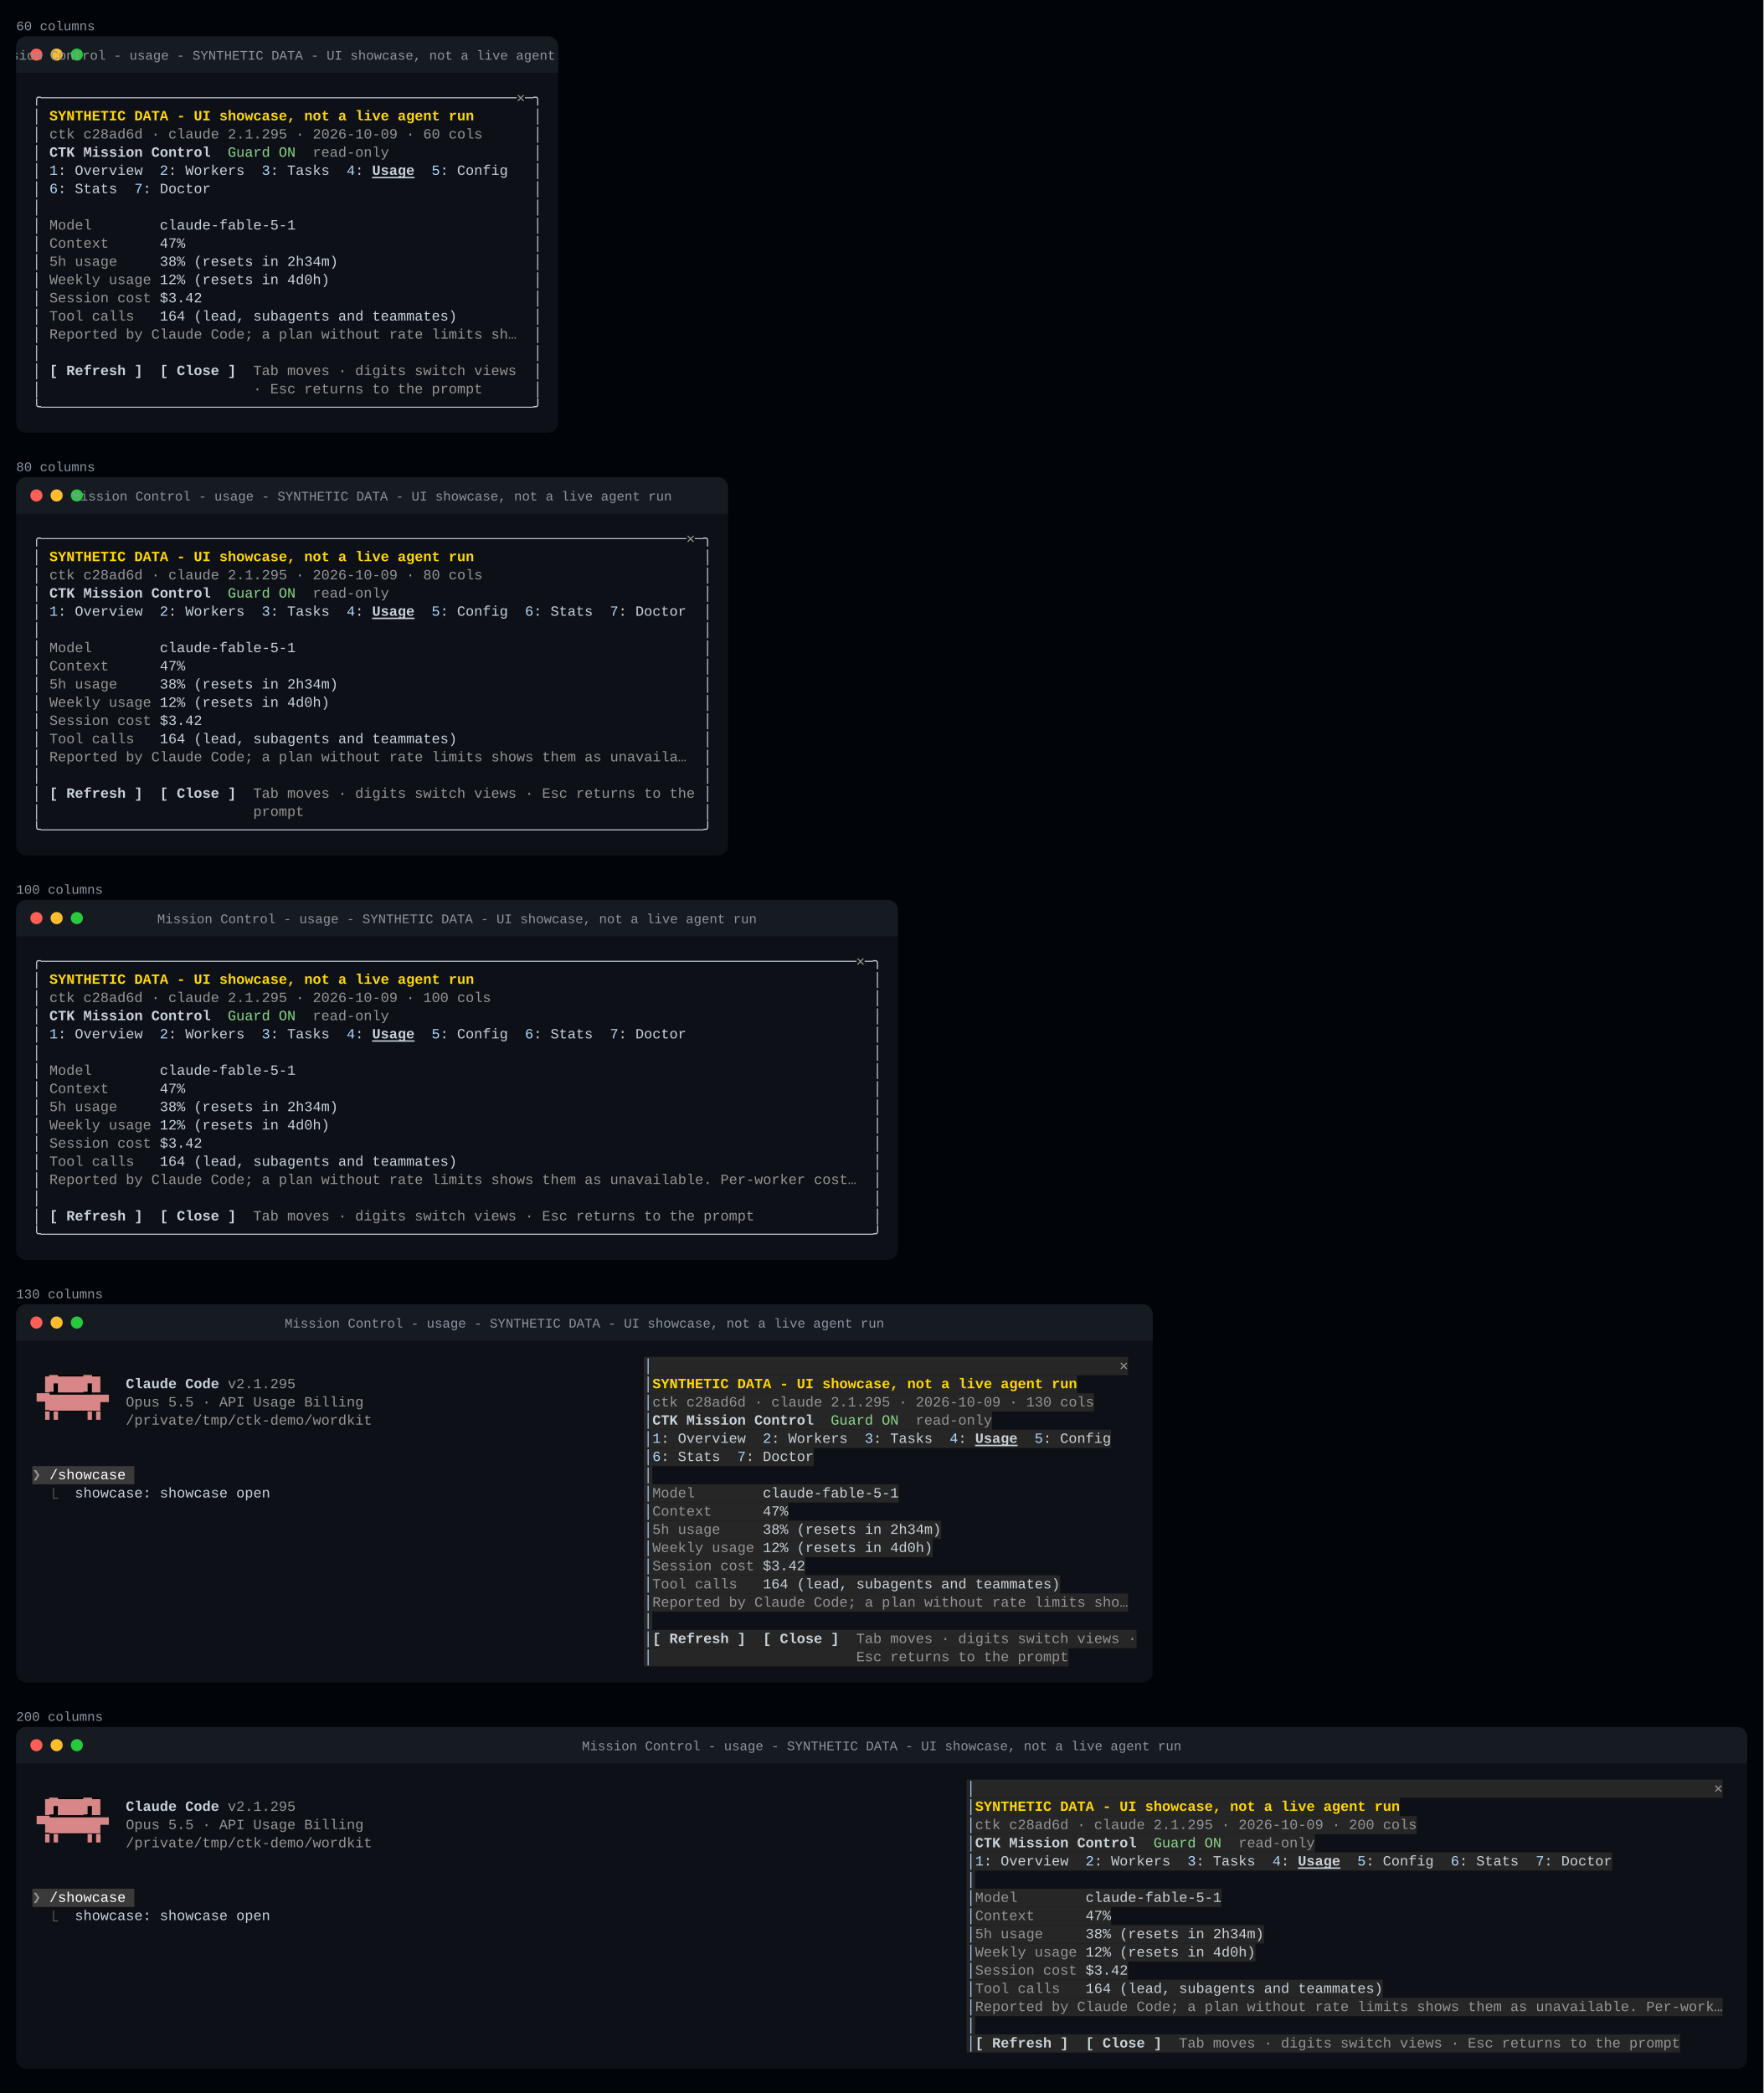
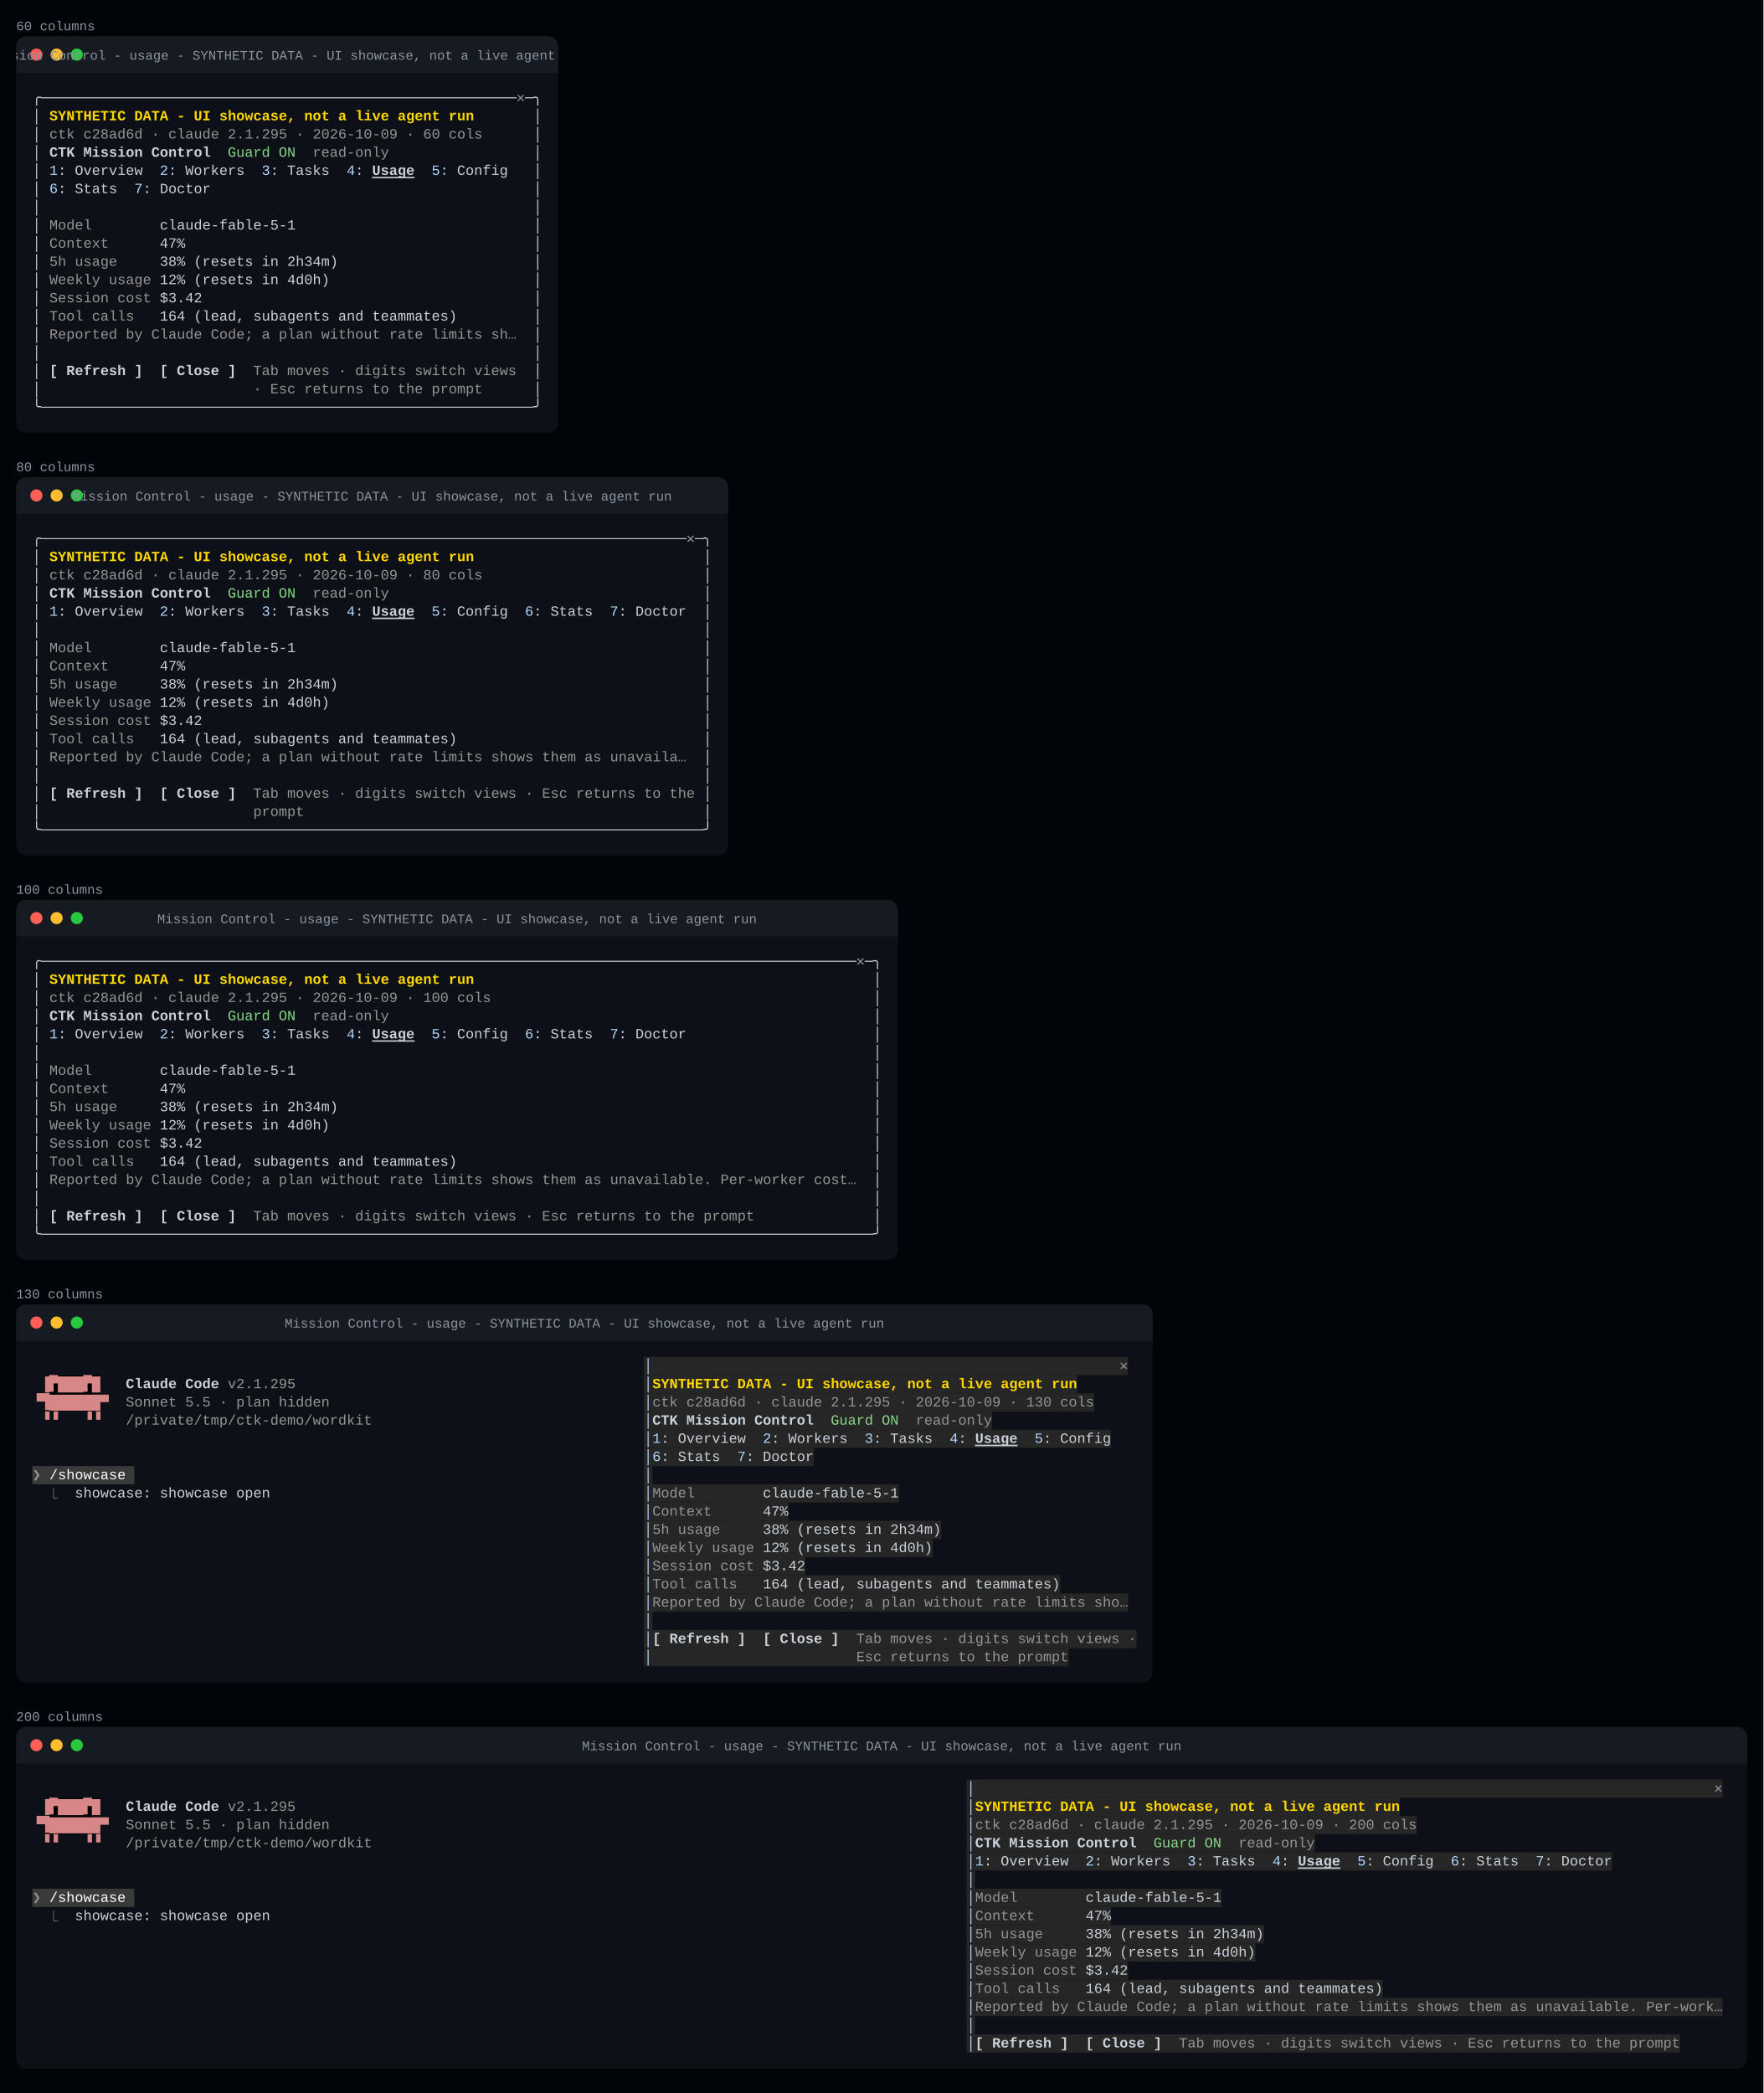
<svg xmlns="http://www.w3.org/2000/svg" width="1744" height="2070" viewBox="0 0 1744 2070" role="img" aria-label="usage: 60/80/100/130/200 columns. SYNTHETIC DATA - UI showcase, not a live agent run">
  <rect width="1744" height="2070" fill="#010409" />
  <text x="16" y="30" style="fill:#8b949e;font-size:13px">60 columns</text>
  <svg x="16" y="36" width="536" height="392" viewBox="0 0 536 392" role="img" aria-label="Mission Control - usage - SYNTHETIC DATA - UI showcase, not a live agent run">
    <style>text{font-family:ui-monospace, SFMono-Regular, 'SF Mono', Menlo, Consolas, 'Liberation Mono', 'DejaVu Sans Mono', monospace;font-size:14px;fill:#c9d1d9;white-space:pre}.p0b{font-weight:700}.p0d{opacity:.6}.p0i{font-style:italic}.p0u{text-decoration:underline}.p0s2{text-decoration:line-through}.p0f0{fill:#949494}.p0f1{fill:#ffd700}.p0f2{fill:#87d787}.p0f3{fill:#afd7ff}</style>
    <rect width="536" height="392" rx="10" fill="#0d1117" />
    <path d="M0 10a10 10 0 0 1 10-10h516a10 10 0 0 1 10 10v26H0z" fill="#161b22" />
    <circle cx="20" cy="18" r="6" fill="#ff5f56" />
    <circle cx="40" cy="18" r="6" fill="#ffbd2e" />
    <circle cx="60" cy="18" r="6" fill="#27c93f" />
    <text x="268" y="23" text-anchor="middle" style="fill:#8b949e;font-size:13px">Mission Control - usage - SYNTHETIC DATA - UI showcase, not a live agent run</text>
    <g>
      <text y="65">
        <tspan x="16" textLength="478.8" lengthAdjust="spacingAndGlyphs">╭────────────────────────────────────────────────────────</tspan>
        <tspan x="494.8" class="p0f0" textLength="8.4" lengthAdjust="spacingAndGlyphs">✕</tspan>
        <tspan x="503.2" textLength="16.8" lengthAdjust="spacingAndGlyphs">─╮</tspan>
      </text>
    </g>
    <g>
      <text y="83">
        <tspan x="16" textLength="8.4" lengthAdjust="spacingAndGlyphs">│</tspan>
        <tspan x="32.8" class="p0f1 p0b">SYNTHETIC DATA - UI showcase, not a live agent run</tspan>
        <tspan x="511.6" textLength="8.4" lengthAdjust="spacingAndGlyphs">│</tspan>
      </text>
    </g>
    <g>
      <text y="101">
        <tspan x="16" textLength="8.4" lengthAdjust="spacingAndGlyphs">│</tspan>
        <tspan x="32.8" class="p0f0" textLength="428.4" lengthAdjust="spacingAndGlyphs">ctk c28ad6d · claude 2.1.295 · 2026-10-09 · 60 cols</tspan>
        <tspan x="511.6" textLength="8.4" lengthAdjust="spacingAndGlyphs">│</tspan>
      </text>
    </g>
    <g>
      <text y="119">
        <tspan x="16" textLength="8.4" lengthAdjust="spacingAndGlyphs">│</tspan>
        <tspan x="32.8" class="p0b">CTK Mission Control</tspan>
        <tspan x="209.2" class="p0f2">Guard ON</tspan>
        <tspan x="293.2" class="p0f0">read-only</tspan>
        <tspan x="511.6" textLength="8.4" lengthAdjust="spacingAndGlyphs">│</tspan>
      </text>
    </g>
    <g>
      <text y="137">
        <tspan x="16" textLength="8.4" lengthAdjust="spacingAndGlyphs">│</tspan>
        <tspan x="32.8" class="p0f3">1</tspan>
        <tspan x="41.2">: Overview</tspan>
        <tspan x="142" class="p0f3">2</tspan>
        <tspan x="150.4">: Workers</tspan>
        <tspan x="242.8" class="p0f3">3</tspan>
        <tspan x="251.2">: Tasks</tspan>
        <tspan x="326.8" class="p0f3">4</tspan>
        <tspan x="335.2">:</tspan>
        <tspan x="352" class="p0b p0u">Usage</tspan>
        <tspan x="410.8" class="p0f3">5</tspan>
        <tspan x="419.2">: Config</tspan>
        <tspan x="511.6" textLength="8.4" lengthAdjust="spacingAndGlyphs">│</tspan>
      </text>
    </g>
    <g>
      <text y="155">
        <tspan x="16" textLength="8.4" lengthAdjust="spacingAndGlyphs">│</tspan>
        <tspan x="32.8" class="p0f3">6</tspan>
        <tspan x="41.2">: Stats</tspan>
        <tspan x="116.8" class="p0f3">7</tspan>
        <tspan x="125.2">: Doctor</tspan>
        <tspan x="511.6" textLength="8.4" lengthAdjust="spacingAndGlyphs">│</tspan>
      </text>
    </g>
    <g>
      <text y="173">
        <tspan x="16" textLength="8.4" lengthAdjust="spacingAndGlyphs">│</tspan>
        <tspan x="511.6" textLength="8.4" lengthAdjust="spacingAndGlyphs">│</tspan>
      </text>
    </g>
    <g>
      <text y="191">
        <tspan x="16" textLength="8.4" lengthAdjust="spacingAndGlyphs">│</tspan>
        <tspan x="32.8" class="p0f0">Model</tspan>
        <tspan x="142">claude-fable-5-1</tspan>
        <tspan x="511.6" textLength="8.4" lengthAdjust="spacingAndGlyphs">│</tspan>
      </text>
    </g>
    <g>
      <text y="209">
        <tspan x="16" textLength="8.4" lengthAdjust="spacingAndGlyphs">│</tspan>
        <tspan x="32.8" class="p0f0">Context</tspan>
        <tspan x="142">47%</tspan>
        <tspan x="511.6" textLength="8.4" lengthAdjust="spacingAndGlyphs">│</tspan>
      </text>
    </g>
    <g>
      <text y="227">
        <tspan x="16" textLength="8.4" lengthAdjust="spacingAndGlyphs">│</tspan>
        <tspan x="32.8" class="p0f0">5h usage</tspan>
        <tspan x="142">38% (resets in 2h34m)</tspan>
        <tspan x="511.6" textLength="8.4" lengthAdjust="spacingAndGlyphs">│</tspan>
      </text>
    </g>
    <g>
      <text y="245">
        <tspan x="16" textLength="8.4" lengthAdjust="spacingAndGlyphs">│</tspan>
        <tspan x="32.8" class="p0f0">Weekly usage</tspan>
        <tspan x="142">12% (resets in 4d0h)</tspan>
        <tspan x="511.6" textLength="8.4" lengthAdjust="spacingAndGlyphs">│</tspan>
      </text>
    </g>
    <g>
      <text y="263">
        <tspan x="16" textLength="8.4" lengthAdjust="spacingAndGlyphs">│</tspan>
        <tspan x="32.8" class="p0f0">Session cost</tspan>
        <tspan x="142">$3.42</tspan>
        <tspan x="511.6" textLength="8.4" lengthAdjust="spacingAndGlyphs">│</tspan>
      </text>
    </g>
    <g>
      <text y="281">
        <tspan x="16" textLength="8.4" lengthAdjust="spacingAndGlyphs">│</tspan>
        <tspan x="32.8" class="p0f0">Tool calls</tspan>
        <tspan x="142">164 (lead, subagents and teammates)</tspan>
        <tspan x="511.6" textLength="8.4" lengthAdjust="spacingAndGlyphs">│</tspan>
      </text>
    </g>
    <g>
      <text y="299">
        <tspan x="16" textLength="8.4" lengthAdjust="spacingAndGlyphs">│</tspan>
        <tspan x="32.8" class="p0f0" textLength="462" lengthAdjust="spacingAndGlyphs">Reported by Claude Code; a plan without rate limits sh…</tspan>
        <tspan x="511.6" textLength="8.4" lengthAdjust="spacingAndGlyphs">│</tspan>
      </text>
    </g>
    <g>
      <text y="317">
        <tspan x="16" textLength="8.4" lengthAdjust="spacingAndGlyphs">│</tspan>
        <tspan x="511.6" textLength="8.4" lengthAdjust="spacingAndGlyphs">│</tspan>
      </text>
    </g>
    <g>
      <text y="335">
        <tspan x="16" textLength="8.4" lengthAdjust="spacingAndGlyphs">│</tspan>
        <tspan x="32.8" class="p0b">[ Refresh ]</tspan>
        <tspan x="142" class="p0b">[ Close ]</tspan>
        <tspan x="234.4" class="p0f0" textLength="260.4" lengthAdjust="spacingAndGlyphs">Tab moves · digits switch views</tspan>
        <tspan x="511.6" textLength="8.4" lengthAdjust="spacingAndGlyphs">│</tspan>
      </text>
    </g>
    <g>
      <text y="353">
        <tspan x="16" textLength="8.4" lengthAdjust="spacingAndGlyphs">│</tspan>
        <tspan x="234.4" class="p0f0" textLength="226.8" lengthAdjust="spacingAndGlyphs">· Esc returns to the prompt</tspan>
        <tspan x="511.6" textLength="8.4" lengthAdjust="spacingAndGlyphs">│</tspan>
      </text>
    </g>
    <g>
      <text y="371">
        <tspan x="16" textLength="504" lengthAdjust="spacingAndGlyphs">╰──────────────────────────────────────────────────────────╯</tspan>
      </text>
    </g>
  </svg>
  <text x="16" y="466" style="fill:#8b949e;font-size:13px">80 columns</text>
  <svg x="16" y="472" width="704" height="374" viewBox="0 0 704 374" role="img" aria-label="Mission Control - usage - SYNTHETIC DATA - UI showcase, not a live agent run">
    <style>text{font-family:ui-monospace, SFMono-Regular, 'SF Mono', Menlo, Consolas, 'Liberation Mono', 'DejaVu Sans Mono', monospace;font-size:14px;fill:#c9d1d9;white-space:pre}.p1b{font-weight:700}.p1d{opacity:.6}.p1i{font-style:italic}.p1u{text-decoration:underline}.p1s2{text-decoration:line-through}.p1f0{fill:#949494}.p1f1{fill:#ffd700}.p1f2{fill:#87d787}.p1f3{fill:#afd7ff}</style>
    <rect width="704" height="374" rx="10" fill="#0d1117" />
    <path d="M0 10a10 10 0 0 1 10-10h684a10 10 0 0 1 10 10v26H0z" fill="#161b22" />
    <circle cx="20" cy="18" r="6" fill="#ff5f56" />
    <circle cx="40" cy="18" r="6" fill="#ffbd2e" />
    <circle cx="60" cy="18" r="6" fill="#27c93f" />
    <text x="352" y="23" text-anchor="middle" style="fill:#8b949e;font-size:13px">Mission Control - usage - SYNTHETIC DATA - UI showcase, not a live agent run</text>
    <g>
      <text y="65">
        <tspan x="16" textLength="646.8" lengthAdjust="spacingAndGlyphs">╭────────────────────────────────────────────────────────────────────────────</tspan>
        <tspan x="662.8" class="p1f0" textLength="8.4" lengthAdjust="spacingAndGlyphs">✕</tspan>
        <tspan x="671.2" textLength="16.8" lengthAdjust="spacingAndGlyphs">─╮</tspan>
      </text>
    </g>
    <g>
      <text y="83">
        <tspan x="16" textLength="8.4" lengthAdjust="spacingAndGlyphs">│</tspan>
        <tspan x="32.8" class="p1f1 p1b">SYNTHETIC DATA - UI showcase, not a live agent run</tspan>
        <tspan x="679.6" textLength="8.4" lengthAdjust="spacingAndGlyphs">│</tspan>
      </text>
    </g>
    <g>
      <text y="101">
        <tspan x="16" textLength="8.4" lengthAdjust="spacingAndGlyphs">│</tspan>
        <tspan x="32.8" class="p1f0" textLength="428.4" lengthAdjust="spacingAndGlyphs">ctk c28ad6d · claude 2.1.295 · 2026-10-09 · 80 cols</tspan>
        <tspan x="679.6" textLength="8.4" lengthAdjust="spacingAndGlyphs">│</tspan>
      </text>
    </g>
    <g>
      <text y="119">
        <tspan x="16" textLength="8.4" lengthAdjust="spacingAndGlyphs">│</tspan>
        <tspan x="32.8" class="p1b">CTK Mission Control</tspan>
        <tspan x="209.2" class="p1f2">Guard ON</tspan>
        <tspan x="293.2" class="p1f0">read-only</tspan>
        <tspan x="679.6" textLength="8.4" lengthAdjust="spacingAndGlyphs">│</tspan>
      </text>
    </g>
    <g>
      <text y="137">
        <tspan x="16" textLength="8.4" lengthAdjust="spacingAndGlyphs">│</tspan>
        <tspan x="32.8" class="p1f3">1</tspan>
        <tspan x="41.2">: Overview</tspan>
        <tspan x="142" class="p1f3">2</tspan>
        <tspan x="150.4">: Workers</tspan>
        <tspan x="242.8" class="p1f3">3</tspan>
        <tspan x="251.2">: Tasks</tspan>
        <tspan x="326.8" class="p1f3">4</tspan>
        <tspan x="335.2">:</tspan>
        <tspan x="352" class="p1b p1u">Usage</tspan>
        <tspan x="410.8" class="p1f3">5</tspan>
        <tspan x="419.2">: Config</tspan>
        <tspan x="503.2" class="p1f3">6</tspan>
        <tspan x="511.6">: Stats</tspan>
        <tspan x="587.2" class="p1f3">7</tspan>
        <tspan x="595.6">: Doctor</tspan>
        <tspan x="679.6" textLength="8.4" lengthAdjust="spacingAndGlyphs">│</tspan>
      </text>
    </g>
    <g>
      <text y="155">
        <tspan x="16" textLength="8.4" lengthAdjust="spacingAndGlyphs">│</tspan>
        <tspan x="679.6" textLength="8.4" lengthAdjust="spacingAndGlyphs">│</tspan>
      </text>
    </g>
    <g>
      <text y="173">
        <tspan x="16" textLength="8.4" lengthAdjust="spacingAndGlyphs">│</tspan>
        <tspan x="32.8" class="p1f0">Model</tspan>
        <tspan x="142">claude-fable-5-1</tspan>
        <tspan x="679.6" textLength="8.4" lengthAdjust="spacingAndGlyphs">│</tspan>
      </text>
    </g>
    <g>
      <text y="191">
        <tspan x="16" textLength="8.4" lengthAdjust="spacingAndGlyphs">│</tspan>
        <tspan x="32.8" class="p1f0">Context</tspan>
        <tspan x="142">47%</tspan>
        <tspan x="679.6" textLength="8.4" lengthAdjust="spacingAndGlyphs">│</tspan>
      </text>
    </g>
    <g>
      <text y="209">
        <tspan x="16" textLength="8.4" lengthAdjust="spacingAndGlyphs">│</tspan>
        <tspan x="32.8" class="p1f0">5h usage</tspan>
        <tspan x="142">38% (resets in 2h34m)</tspan>
        <tspan x="679.6" textLength="8.4" lengthAdjust="spacingAndGlyphs">│</tspan>
      </text>
    </g>
    <g>
      <text y="227">
        <tspan x="16" textLength="8.4" lengthAdjust="spacingAndGlyphs">│</tspan>
        <tspan x="32.8" class="p1f0">Weekly usage</tspan>
        <tspan x="142">12% (resets in 4d0h)</tspan>
        <tspan x="679.6" textLength="8.4" lengthAdjust="spacingAndGlyphs">│</tspan>
      </text>
    </g>
    <g>
      <text y="245">
        <tspan x="16" textLength="8.4" lengthAdjust="spacingAndGlyphs">│</tspan>
        <tspan x="32.8" class="p1f0">Session cost</tspan>
        <tspan x="142">$3.42</tspan>
        <tspan x="679.6" textLength="8.4" lengthAdjust="spacingAndGlyphs">│</tspan>
      </text>
    </g>
    <g>
      <text y="263">
        <tspan x="16" textLength="8.4" lengthAdjust="spacingAndGlyphs">│</tspan>
        <tspan x="32.8" class="p1f0">Tool calls</tspan>
        <tspan x="142">164 (lead, subagents and teammates)</tspan>
        <tspan x="679.6" textLength="8.4" lengthAdjust="spacingAndGlyphs">│</tspan>
      </text>
    </g>
    <g>
      <text y="281">
        <tspan x="16" textLength="8.4" lengthAdjust="spacingAndGlyphs">│</tspan>
        <tspan x="32.8" class="p1f0" textLength="630" lengthAdjust="spacingAndGlyphs">Reported by Claude Code; a plan without rate limits shows them as unavaila…</tspan>
        <tspan x="679.6" textLength="8.4" lengthAdjust="spacingAndGlyphs">│</tspan>
      </text>
    </g>
    <g>
      <text y="299">
        <tspan x="16" textLength="8.4" lengthAdjust="spacingAndGlyphs">│</tspan>
        <tspan x="679.6" textLength="8.4" lengthAdjust="spacingAndGlyphs">│</tspan>
      </text>
    </g>
    <g>
      <text y="317">
        <tspan x="16" textLength="8.4" lengthAdjust="spacingAndGlyphs">│</tspan>
        <tspan x="32.8" class="p1b">[ Refresh ]</tspan>
        <tspan x="142" class="p1b">[ Close ]</tspan>
        <tspan x="234.4" class="p1f0" textLength="436.8" lengthAdjust="spacingAndGlyphs">Tab moves · digits switch views · Esc returns to the</tspan>
        <tspan x="679.6" textLength="8.4" lengthAdjust="spacingAndGlyphs">│</tspan>
      </text>
    </g>
    <g>
      <text y="335">
        <tspan x="16" textLength="8.4" lengthAdjust="spacingAndGlyphs">│</tspan>
        <tspan x="234.4" class="p1f0">prompt</tspan>
        <tspan x="679.6" textLength="8.4" lengthAdjust="spacingAndGlyphs">│</tspan>
      </text>
    </g>
    <g>
      <text y="353">
        <tspan x="16" textLength="672" lengthAdjust="spacingAndGlyphs">╰──────────────────────────────────────────────────────────────────────────────╯</tspan>
      </text>
    </g>
  </svg>
  <text x="16" y="884" style="fill:#8b949e;font-size:13px">100 columns</text>
  <svg x="16" y="890" width="872" height="356" viewBox="0 0 872 356" role="img" aria-label="Mission Control - usage - SYNTHETIC DATA - UI showcase, not a live agent run">
    <style>text{font-family:ui-monospace, SFMono-Regular, 'SF Mono', Menlo, Consolas, 'Liberation Mono', 'DejaVu Sans Mono', monospace;font-size:14px;fill:#c9d1d9;white-space:pre}.p2b{font-weight:700}.p2d{opacity:.6}.p2i{font-style:italic}.p2u{text-decoration:underline}.p2s2{text-decoration:line-through}.p2f0{fill:#949494}.p2f1{fill:#ffd700}.p2f2{fill:#87d787}.p2f3{fill:#afd7ff}</style>
    <rect width="872" height="356" rx="10" fill="#0d1117" />
    <path d="M0 10a10 10 0 0 1 10-10h852a10 10 0 0 1 10 10v26H0z" fill="#161b22" />
    <circle cx="20" cy="18" r="6" fill="#ff5f56" />
    <circle cx="40" cy="18" r="6" fill="#ffbd2e" />
    <circle cx="60" cy="18" r="6" fill="#27c93f" />
    <text x="436" y="23" text-anchor="middle" style="fill:#8b949e;font-size:13px">Mission Control - usage - SYNTHETIC DATA - UI showcase, not a live agent run</text>
    <g>
      <text y="65">
        <tspan x="16" textLength="814.8" lengthAdjust="spacingAndGlyphs">╭────────────────────────────────────────────────────────────────────────────────────────────────</tspan>
        <tspan x="830.8" class="p2f0" textLength="8.4" lengthAdjust="spacingAndGlyphs">✕</tspan>
        <tspan x="839.2" textLength="16.8" lengthAdjust="spacingAndGlyphs">─╮</tspan>
      </text>
    </g>
    <g>
      <text y="83">
        <tspan x="16" textLength="8.4" lengthAdjust="spacingAndGlyphs">│</tspan>
        <tspan x="32.8" class="p2f1 p2b">SYNTHETIC DATA - UI showcase, not a live agent run</tspan>
        <tspan x="847.6" textLength="8.4" lengthAdjust="spacingAndGlyphs">│</tspan>
      </text>
    </g>
    <g>
      <text y="101">
        <tspan x="16" textLength="8.4" lengthAdjust="spacingAndGlyphs">│</tspan>
        <tspan x="32.8" class="p2f0" textLength="436.8" lengthAdjust="spacingAndGlyphs">ctk c28ad6d · claude 2.1.295 · 2026-10-09 · 100 cols</tspan>
        <tspan x="847.6" textLength="8.4" lengthAdjust="spacingAndGlyphs">│</tspan>
      </text>
    </g>
    <g>
      <text y="119">
        <tspan x="16" textLength="8.4" lengthAdjust="spacingAndGlyphs">│</tspan>
        <tspan x="32.8" class="p2b">CTK Mission Control</tspan>
        <tspan x="209.2" class="p2f2">Guard ON</tspan>
        <tspan x="293.2" class="p2f0">read-only</tspan>
        <tspan x="847.6" textLength="8.4" lengthAdjust="spacingAndGlyphs">│</tspan>
      </text>
    </g>
    <g>
      <text y="137">
        <tspan x="16" textLength="8.4" lengthAdjust="spacingAndGlyphs">│</tspan>
        <tspan x="32.8" class="p2f3">1</tspan>
        <tspan x="41.2">: Overview</tspan>
        <tspan x="142" class="p2f3">2</tspan>
        <tspan x="150.4">: Workers</tspan>
        <tspan x="242.8" class="p2f3">3</tspan>
        <tspan x="251.2">: Tasks</tspan>
        <tspan x="326.8" class="p2f3">4</tspan>
        <tspan x="335.2">:</tspan>
        <tspan x="352" class="p2b p2u">Usage</tspan>
        <tspan x="410.8" class="p2f3">5</tspan>
        <tspan x="419.2">: Config</tspan>
        <tspan x="503.2" class="p2f3">6</tspan>
        <tspan x="511.6">: Stats</tspan>
        <tspan x="587.2" class="p2f3">7</tspan>
        <tspan x="595.6">: Doctor</tspan>
        <tspan x="847.6" textLength="8.4" lengthAdjust="spacingAndGlyphs">│</tspan>
      </text>
    </g>
    <g>
      <text y="155">
        <tspan x="16" textLength="8.4" lengthAdjust="spacingAndGlyphs">│</tspan>
        <tspan x="847.6" textLength="8.4" lengthAdjust="spacingAndGlyphs">│</tspan>
      </text>
    </g>
    <g>
      <text y="173">
        <tspan x="16" textLength="8.4" lengthAdjust="spacingAndGlyphs">│</tspan>
        <tspan x="32.8" class="p2f0">Model</tspan>
        <tspan x="142">claude-fable-5-1</tspan>
        <tspan x="847.6" textLength="8.4" lengthAdjust="spacingAndGlyphs">│</tspan>
      </text>
    </g>
    <g>
      <text y="191">
        <tspan x="16" textLength="8.4" lengthAdjust="spacingAndGlyphs">│</tspan>
        <tspan x="32.8" class="p2f0">Context</tspan>
        <tspan x="142">47%</tspan>
        <tspan x="847.6" textLength="8.4" lengthAdjust="spacingAndGlyphs">│</tspan>
      </text>
    </g>
    <g>
      <text y="209">
        <tspan x="16" textLength="8.4" lengthAdjust="spacingAndGlyphs">│</tspan>
        <tspan x="32.8" class="p2f0">5h usage</tspan>
        <tspan x="142">38% (resets in 2h34m)</tspan>
        <tspan x="847.6" textLength="8.4" lengthAdjust="spacingAndGlyphs">│</tspan>
      </text>
    </g>
    <g>
      <text y="227">
        <tspan x="16" textLength="8.4" lengthAdjust="spacingAndGlyphs">│</tspan>
        <tspan x="32.8" class="p2f0">Weekly usage</tspan>
        <tspan x="142">12% (resets in 4d0h)</tspan>
        <tspan x="847.6" textLength="8.4" lengthAdjust="spacingAndGlyphs">│</tspan>
      </text>
    </g>
    <g>
      <text y="245">
        <tspan x="16" textLength="8.4" lengthAdjust="spacingAndGlyphs">│</tspan>
        <tspan x="32.8" class="p2f0">Session cost</tspan>
        <tspan x="142">$3.42</tspan>
        <tspan x="847.6" textLength="8.4" lengthAdjust="spacingAndGlyphs">│</tspan>
      </text>
    </g>
    <g>
      <text y="263">
        <tspan x="16" textLength="8.4" lengthAdjust="spacingAndGlyphs">│</tspan>
        <tspan x="32.8" class="p2f0">Tool calls</tspan>
        <tspan x="142">164 (lead, subagents and teammates)</tspan>
        <tspan x="847.6" textLength="8.4" lengthAdjust="spacingAndGlyphs">│</tspan>
      </text>
    </g>
    <g>
      <text y="281">
        <tspan x="16" textLength="8.4" lengthAdjust="spacingAndGlyphs">│</tspan>
        <tspan x="32.8" class="p2f0" textLength="798" lengthAdjust="spacingAndGlyphs">Reported by Claude Code; a plan without rate limits shows them as unavailable. Per-worker cost…</tspan>
        <tspan x="847.6" textLength="8.4" lengthAdjust="spacingAndGlyphs">│</tspan>
      </text>
    </g>
    <g>
      <text y="299">
        <tspan x="16" textLength="8.4" lengthAdjust="spacingAndGlyphs">│</tspan>
        <tspan x="847.6" textLength="8.4" lengthAdjust="spacingAndGlyphs">│</tspan>
      </text>
    </g>
    <g>
      <text y="317">
        <tspan x="16" textLength="8.4" lengthAdjust="spacingAndGlyphs">│</tspan>
        <tspan x="32.8" class="p2b">[ Refresh ]</tspan>
        <tspan x="142" class="p2b">[ Close ]</tspan>
        <tspan x="234.4" class="p2f0" textLength="495.6" lengthAdjust="spacingAndGlyphs">Tab moves · digits switch views · Esc returns to the prompt</tspan>
        <tspan x="847.6" textLength="8.4" lengthAdjust="spacingAndGlyphs">│</tspan>
      </text>
    </g>
    <g>
      <text y="335">
        <tspan x="16" textLength="840" lengthAdjust="spacingAndGlyphs">╰──────────────────────────────────────────────────────────────────────────────────────────────────╯</tspan>
      </text>
    </g>
  </svg>
  <text x="16" y="1284" style="fill:#8b949e;font-size:13px">130 columns</text>
  <svg x="16" y="1290" width="1124" height="374" viewBox="0 0 1124 374" role="img" aria-label="Mission Control - usage - SYNTHETIC DATA - UI showcase, not a live agent run">
    <style>text{font-family:ui-monospace, SFMono-Regular, 'SF Mono', Menlo, Consolas, 'Liberation Mono', 'DejaVu Sans Mono', monospace;font-size:14px;fill:#c9d1d9;white-space:pre}.p3b{font-weight:700}.p3d{opacity:.6}.p3i{font-style:italic}.p3u{text-decoration:underline}.p3s2{text-decoration:line-through}.p3f0{fill:#262626}.p3f1{fill:#afd7ff}.p3f2{fill:#949494}.p3f3{fill:#000000}.p3f4{fill:#d78787}.p3f5{fill:#ffd700}.p3f6{fill:#87d787}.p3f7{fill:#3a3a3a}.p3f8{fill:#ffffff}</style>
    <rect width="1124" height="374" rx="10" fill="#0d1117" />
    <path d="M0 10a10 10 0 0 1 10-10h1104a10 10 0 0 1 10 10v26H0z" fill="#161b22" />
    <circle cx="20" cy="18" r="6" fill="#ff5f56" />
    <circle cx="40" cy="18" r="6" fill="#ffbd2e" />
    <circle cx="60" cy="18" r="6" fill="#27c93f" />
    <text x="562" y="23" text-anchor="middle" style="fill:#8b949e;font-size:13px">Mission Control - usage - SYNTHETIC DATA - UI showcase, not a live agent run</text>
    <g>
      <rect x="620.8" y="52" width="478.8" height="18" class="p3f0" />
      <text y="65">
        <tspan x="620.8" class="p3f1" textLength="8.4" lengthAdjust="spacingAndGlyphs">│</tspan>
        <tspan x="1091.2" class="p3f2" textLength="8.4" lengthAdjust="spacingAndGlyphs">✕</tspan>
      </text>
    </g>
    <g>
      <rect x="32.8" y="70" width="50.4" height="18" class="p3f3" />
      <rect x="620.8" y="70" width="428.4" height="18" class="p3f0" />
      <text y="83">
        <tspan x="24.4" class="p3f4" textLength="58.8" lengthAdjust="spacingAndGlyphs">▐▛███▛█</tspan>
        <tspan x="108.4" class="p3b">Claude Code</tspan>
        <tspan x="209.2" class="p3f2">v2.1.295</tspan>
        <tspan x="620.8" class="p3f1" textLength="8.4" lengthAdjust="spacingAndGlyphs">│</tspan>
        <tspan x="629.2" class="p3f5 p3b">SYNTHETIC DATA - UI showcase, not a live agent run</tspan>
      </text>
    </g>
    <g>
      <rect x="32.8" y="88" width="42" height="18" class="p3f3" />
      <rect x="620.8" y="88" width="445.2" height="18" class="p3f0" />
      <text y="101">
        <tspan x="16" class="p3f4" textLength="75.6" lengthAdjust="spacingAndGlyphs">▝▜██████▀</tspan>
-         <tspan x="108.4" class="p3f2" textLength="235.2" lengthAdjust="spacingAndGlyphs">Opus 5.5 · API Usage Billing</tspan>
+         <tspan x="108.4" class="p3f2" textLength="201.6" lengthAdjust="spacingAndGlyphs">Sonnet 5.5 · plan hidden</tspan>
        <tspan x="620.8" class="p3f1" textLength="8.4" lengthAdjust="spacingAndGlyphs">│</tspan>
        <tspan x="629.2" class="p3f2" textLength="436.8" lengthAdjust="spacingAndGlyphs">ctk c28ad6d · claude 2.1.295 · 2026-10-09 · 130 cols</tspan>
      </text>
    </g>
    <g>
      <rect x="620.8" y="106" width="344.4" height="18" class="p3f0" />
      <text y="119">
        <tspan x="24.4" class="p3f4" textLength="16.8" lengthAdjust="spacingAndGlyphs">▝▝</tspan>
        <tspan x="66.4" class="p3f4" textLength="16.8" lengthAdjust="spacingAndGlyphs">▝▝</tspan>
        <tspan x="108.4" class="p3f2">/private/tmp/ctk-demo/wordkit</tspan>
        <tspan x="620.8" class="p3f1" textLength="8.4" lengthAdjust="spacingAndGlyphs">│</tspan>
        <tspan x="629.2" class="p3b">CTK Mission Control</tspan>
        <tspan x="805.6" class="p3f6">Guard ON</tspan>
        <tspan x="889.6" class="p3f2">read-only</tspan>
      </text>
    </g>
    <g>
      <rect x="620.8" y="124" width="462" height="18" class="p3f0" />
      <text y="137">
        <tspan x="620.8" class="p3f1" textLength="16.8" lengthAdjust="spacingAndGlyphs">│1</tspan>
        <tspan x="637.6">: Overview</tspan>
        <tspan x="738.4" class="p3f1">2</tspan>
        <tspan x="746.8">: Workers</tspan>
        <tspan x="839.2" class="p3f1">3</tspan>
        <tspan x="847.6">: Tasks</tspan>
        <tspan x="923.2" class="p3f1">4</tspan>
        <tspan x="931.6">:</tspan>
        <tspan x="948.4" class="p3b p3u">Usage</tspan>
        <tspan x="1007.2" class="p3f1">5</tspan>
        <tspan x="1015.6">: Config</tspan>
      </text>
    </g>
    <g>
      <rect x="620.8" y="142" width="168" height="18" class="p3f0" />
      <text y="155">
        <tspan x="620.8" class="p3f1" textLength="16.8" lengthAdjust="spacingAndGlyphs">│6</tspan>
        <tspan x="637.6">: Stats</tspan>
        <tspan x="713.2" class="p3f1">7</tspan>
        <tspan x="721.6">: Doctor</tspan>
      </text>
    </g>
    <g>
      <rect x="16" y="160" width="100.8" height="18" class="p3f7" />
      <rect x="620.8" y="160" width="8.4" height="18" class="p3f0" />
      <text y="173">
        <tspan x="16" class="p3f2" textLength="8.4" lengthAdjust="spacingAndGlyphs">❯</tspan>
        <tspan x="32.8" class="p3f8">/showcase</tspan>
        <tspan x="620.8" class="p3f1" textLength="8.4" lengthAdjust="spacingAndGlyphs">│</tspan>
      </text>
    </g>
    <g>
      <rect x="620.8" y="178" width="252" height="18" class="p3f0" />
      <text y="191">
        <tspan x="32.8" class="p3f2" textLength="8.4" lengthAdjust="spacingAndGlyphs">⎿</tspan>
        <tspan x="58">showcase: showcase open</tspan>
        <tspan x="620.8" class="p3f1" textLength="8.4" lengthAdjust="spacingAndGlyphs">│</tspan>
        <tspan x="629.2" class="p3f2">Model</tspan>
        <tspan x="738.4">claude-fable-5-1</tspan>
      </text>
    </g>
    <g>
      <rect x="620.8" y="196" width="142.8" height="18" class="p3f0" />
      <text y="209">
        <tspan x="620.8" class="p3f1" textLength="8.4" lengthAdjust="spacingAndGlyphs">│</tspan>
        <tspan x="629.2" class="p3f2">Context</tspan>
        <tspan x="738.4">47%</tspan>
      </text>
    </g>
    <g>
      <rect x="620.8" y="214" width="294" height="18" class="p3f0" />
      <text y="227">
        <tspan x="620.8" class="p3f1" textLength="8.4" lengthAdjust="spacingAndGlyphs">│</tspan>
        <tspan x="629.2" class="p3f2">5h usage</tspan>
        <tspan x="738.4">38% (resets in 2h34m)</tspan>
      </text>
    </g>
    <g>
      <rect x="620.8" y="232" width="285.6" height="18" class="p3f0" />
      <text y="245">
        <tspan x="620.8" class="p3f1" textLength="8.4" lengthAdjust="spacingAndGlyphs">│</tspan>
        <tspan x="629.2" class="p3f2">Weekly usage</tspan>
        <tspan x="738.4">12% (resets in 4d0h)</tspan>
      </text>
    </g>
    <g>
      <rect x="620.8" y="250" width="159.6" height="18" class="p3f0" />
      <text y="263">
        <tspan x="620.8" class="p3f1" textLength="8.4" lengthAdjust="spacingAndGlyphs">│</tspan>
        <tspan x="629.2" class="p3f2">Session cost</tspan>
        <tspan x="738.4">$3.42</tspan>
      </text>
    </g>
    <g>
      <rect x="620.8" y="268" width="411.6" height="18" class="p3f0" />
      <text y="281">
        <tspan x="620.8" class="p3f1" textLength="8.4" lengthAdjust="spacingAndGlyphs">│</tspan>
        <tspan x="629.2" class="p3f2">Tool calls</tspan>
        <tspan x="738.4">164 (lead, subagents and teammates)</tspan>
      </text>
    </g>
    <g>
      <rect x="620.8" y="286" width="478.8" height="18" class="p3f0" />
      <text y="299">
        <tspan x="620.8" class="p3f1" textLength="8.4" lengthAdjust="spacingAndGlyphs">│</tspan>
        <tspan x="629.2" class="p3f2" textLength="470.4" lengthAdjust="spacingAndGlyphs">Reported by Claude Code; a plan without rate limits sho…</tspan>
      </text>
    </g>
    <g>
      <rect x="620.8" y="304" width="8.4" height="18" class="p3f0" />
      <text y="317">
        <tspan x="620.8" class="p3f1" textLength="8.4" lengthAdjust="spacingAndGlyphs">│</tspan>
      </text>
    </g>
    <g>
      <rect x="620.8" y="322" width="487.2" height="18" class="p3f0" />
      <text y="335">
        <tspan x="620.8" class="p3f1" textLength="8.4" lengthAdjust="spacingAndGlyphs">│</tspan>
        <tspan x="629.2" class="p3b">[ Refresh ]</tspan>
        <tspan x="738.4" class="p3b">[ Close ]</tspan>
        <tspan x="830.8" class="p3f2" textLength="277.2" lengthAdjust="spacingAndGlyphs">Tab moves · digits switch views ·</tspan>
      </text>
    </g>
    <g>
      <rect x="620.8" y="340" width="420" height="18" class="p3f0" />
      <text y="353">
        <tspan x="620.8" class="p3f1" textLength="8.4" lengthAdjust="spacingAndGlyphs">│</tspan>
        <tspan x="830.8" class="p3f2">Esc returns to the prompt</tspan>
      </text>
    </g>
  </svg>
  <text x="16" y="1702" style="fill:#8b949e;font-size:13px">200 columns</text>
  <svg x="16" y="1708" width="1712" height="338" viewBox="0 0 1712 338" role="img" aria-label="Mission Control - usage - SYNTHETIC DATA - UI showcase, not a live agent run">
    <style>text{font-family:ui-monospace, SFMono-Regular, 'SF Mono', Menlo, Consolas, 'Liberation Mono', 'DejaVu Sans Mono', monospace;font-size:14px;fill:#c9d1d9;white-space:pre}.p4b{font-weight:700}.p4d{opacity:.6}.p4i{font-style:italic}.p4u{text-decoration:underline}.p4s2{text-decoration:line-through}.p4f0{fill:#262626}.p4f1{fill:#afd7ff}.p4f2{fill:#949494}.p4f3{fill:#000000}.p4f4{fill:#d78787}.p4f5{fill:#ffd700}.p4f6{fill:#87d787}.p4f7{fill:#3a3a3a}.p4f8{fill:#ffffff}</style>
    <rect width="1712" height="338" rx="10" fill="#0d1117" />
    <path d="M0 10a10 10 0 0 1 10-10h1692a10 10 0 0 1 10 10v26H0z" fill="#161b22" />
    <circle cx="20" cy="18" r="6" fill="#ff5f56" />
    <circle cx="40" cy="18" r="6" fill="#ffbd2e" />
    <circle cx="60" cy="18" r="6" fill="#27c93f" />
    <text x="856" y="23" text-anchor="middle" style="fill:#8b949e;font-size:13px">Mission Control - usage - SYNTHETIC DATA - UI showcase, not a live agent run</text>
    <g>
      <rect x="940" y="52" width="747.6" height="18" class="p4f0" />
      <text y="65">
        <tspan x="940" class="p4f1" textLength="8.4" lengthAdjust="spacingAndGlyphs">│</tspan>
        <tspan x="1679.2" class="p4f2" textLength="8.4" lengthAdjust="spacingAndGlyphs">✕</tspan>
      </text>
    </g>
    <g>
      <rect x="32.8" y="70" width="50.4" height="18" class="p4f3" />
      <rect x="940" y="70" width="428.4" height="18" class="p4f0" />
      <text y="83">
        <tspan x="24.4" class="p4f4" textLength="58.8" lengthAdjust="spacingAndGlyphs">▐▛███▛█</tspan>
        <tspan x="108.4" class="p4b">Claude Code</tspan>
        <tspan x="209.2" class="p4f2">v2.1.295</tspan>
        <tspan x="940" class="p4f1" textLength="8.4" lengthAdjust="spacingAndGlyphs">│</tspan>
        <tspan x="948.4" class="p4f5 p4b">SYNTHETIC DATA - UI showcase, not a live agent run</tspan>
      </text>
    </g>
    <g>
      <rect x="32.8" y="88" width="42" height="18" class="p4f3" />
      <rect x="940" y="88" width="445.2" height="18" class="p4f0" />
      <text y="101">
        <tspan x="16" class="p4f4" textLength="75.6" lengthAdjust="spacingAndGlyphs">▝▜██████▀</tspan>
-         <tspan x="108.4" class="p4f2" textLength="235.2" lengthAdjust="spacingAndGlyphs">Opus 5.5 · API Usage Billing</tspan>
+         <tspan x="108.4" class="p4f2" textLength="201.6" lengthAdjust="spacingAndGlyphs">Sonnet 5.5 · plan hidden</tspan>
        <tspan x="940" class="p4f1" textLength="8.4" lengthAdjust="spacingAndGlyphs">│</tspan>
        <tspan x="948.4" class="p4f2" textLength="436.8" lengthAdjust="spacingAndGlyphs">ctk c28ad6d · claude 2.1.295 · 2026-10-09 · 200 cols</tspan>
      </text>
    </g>
    <g>
      <rect x="940" y="106" width="344.4" height="18" class="p4f0" />
      <text y="119">
        <tspan x="24.4" class="p4f4" textLength="16.8" lengthAdjust="spacingAndGlyphs">▝▝</tspan>
        <tspan x="66.4" class="p4f4" textLength="16.8" lengthAdjust="spacingAndGlyphs">▝▝</tspan>
        <tspan x="108.4" class="p4f2">/private/tmp/ctk-demo/wordkit</tspan>
        <tspan x="940" class="p4f1" textLength="8.4" lengthAdjust="spacingAndGlyphs">│</tspan>
        <tspan x="948.4" class="p4b">CTK Mission Control</tspan>
        <tspan x="1124.8" class="p4f6">Guard ON</tspan>
        <tspan x="1208.8" class="p4f2">read-only</tspan>
      </text>
    </g>
    <g>
      <rect x="940" y="124" width="638.4" height="18" class="p4f0" />
      <text y="137">
        <tspan x="940" class="p4f1" textLength="16.8" lengthAdjust="spacingAndGlyphs">│1</tspan>
        <tspan x="956.8">: Overview</tspan>
        <tspan x="1057.6" class="p4f1">2</tspan>
        <tspan x="1066">: Workers</tspan>
        <tspan x="1158.4" class="p4f1">3</tspan>
        <tspan x="1166.8">: Tasks</tspan>
        <tspan x="1242.4" class="p4f1">4</tspan>
        <tspan x="1250.8">:</tspan>
        <tspan x="1267.6" class="p4b p4u">Usage</tspan>
        <tspan x="1326.4" class="p4f1">5</tspan>
        <tspan x="1334.8">: Config</tspan>
        <tspan x="1418.8" class="p4f1">6</tspan>
        <tspan x="1427.2">: Stats</tspan>
        <tspan x="1502.8" class="p4f1">7</tspan>
        <tspan x="1511.2">: Doctor</tspan>
      </text>
    </g>
    <g>
      <rect x="940" y="142" width="8.4" height="18" class="p4f0" />
      <text y="155">
        <tspan x="940" class="p4f1" textLength="8.4" lengthAdjust="spacingAndGlyphs">│</tspan>
      </text>
    </g>
    <g>
      <rect x="16" y="160" width="100.8" height="18" class="p4f7" />
      <rect x="940" y="160" width="252" height="18" class="p4f0" />
      <text y="173">
        <tspan x="16" class="p4f2" textLength="8.4" lengthAdjust="spacingAndGlyphs">❯</tspan>
        <tspan x="32.8" class="p4f8">/showcase</tspan>
        <tspan x="940" class="p4f1" textLength="8.4" lengthAdjust="spacingAndGlyphs">│</tspan>
        <tspan x="948.4" class="p4f2">Model</tspan>
        <tspan x="1057.6">claude-fable-5-1</tspan>
      </text>
    </g>
    <g>
      <rect x="940" y="178" width="142.8" height="18" class="p4f0" />
      <text y="191">
        <tspan x="32.8" class="p4f2" textLength="8.4" lengthAdjust="spacingAndGlyphs">⎿</tspan>
        <tspan x="58">showcase: showcase open</tspan>
        <tspan x="940" class="p4f1" textLength="8.4" lengthAdjust="spacingAndGlyphs">│</tspan>
        <tspan x="948.4" class="p4f2">Context</tspan>
        <tspan x="1057.6">47%</tspan>
      </text>
    </g>
    <g>
      <rect x="940" y="196" width="294" height="18" class="p4f0" />
      <text y="209">
        <tspan x="940" class="p4f1" textLength="8.4" lengthAdjust="spacingAndGlyphs">│</tspan>
        <tspan x="948.4" class="p4f2">5h usage</tspan>
        <tspan x="1057.6">38% (resets in 2h34m)</tspan>
      </text>
    </g>
    <g>
      <rect x="940" y="214" width="285.6" height="18" class="p4f0" />
      <text y="227">
        <tspan x="940" class="p4f1" textLength="8.4" lengthAdjust="spacingAndGlyphs">│</tspan>
        <tspan x="948.4" class="p4f2">Weekly usage</tspan>
        <tspan x="1057.6">12% (resets in 4d0h)</tspan>
      </text>
    </g>
    <g>
      <rect x="940" y="232" width="159.6" height="18" class="p4f0" />
      <text y="245">
        <tspan x="940" class="p4f1" textLength="8.4" lengthAdjust="spacingAndGlyphs">│</tspan>
        <tspan x="948.4" class="p4f2">Session cost</tspan>
        <tspan x="1057.6">$3.42</tspan>
      </text>
    </g>
    <g>
      <rect x="940" y="250" width="411.6" height="18" class="p4f0" />
      <text y="263">
        <tspan x="940" class="p4f1" textLength="8.4" lengthAdjust="spacingAndGlyphs">│</tspan>
        <tspan x="948.4" class="p4f2">Tool calls</tspan>
        <tspan x="1057.6">164 (lead, subagents and teammates)</tspan>
      </text>
    </g>
    <g>
      <rect x="940" y="268" width="747.6" height="18" class="p4f0" />
      <text y="281">
        <tspan x="940" class="p4f1" textLength="8.4" lengthAdjust="spacingAndGlyphs">│</tspan>
        <tspan x="948.4" class="p4f2" textLength="739.2" lengthAdjust="spacingAndGlyphs">Reported by Claude Code; a plan without rate limits shows them as unavailable. Per-work…</tspan>
      </text>
    </g>
    <g>
      <rect x="940" y="286" width="8.4" height="18" class="p4f0" />
      <text y="299">
        <tspan x="940" class="p4f1" textLength="8.4" lengthAdjust="spacingAndGlyphs">│</tspan>
      </text>
    </g>
    <g>
      <rect x="940" y="304" width="705.6" height="18" class="p4f0" />
      <text y="317">
        <tspan x="940" class="p4f1" textLength="8.4" lengthAdjust="spacingAndGlyphs">│</tspan>
        <tspan x="948.4" class="p4b">[ Refresh ]</tspan>
        <tspan x="1057.6" class="p4b">[ Close ]</tspan>
        <tspan x="1150" class="p4f2" textLength="495.6" lengthAdjust="spacingAndGlyphs">Tab moves · digits switch views · Esc returns to the prompt</tspan>
      </text>
    </g>
  </svg>
</svg>
